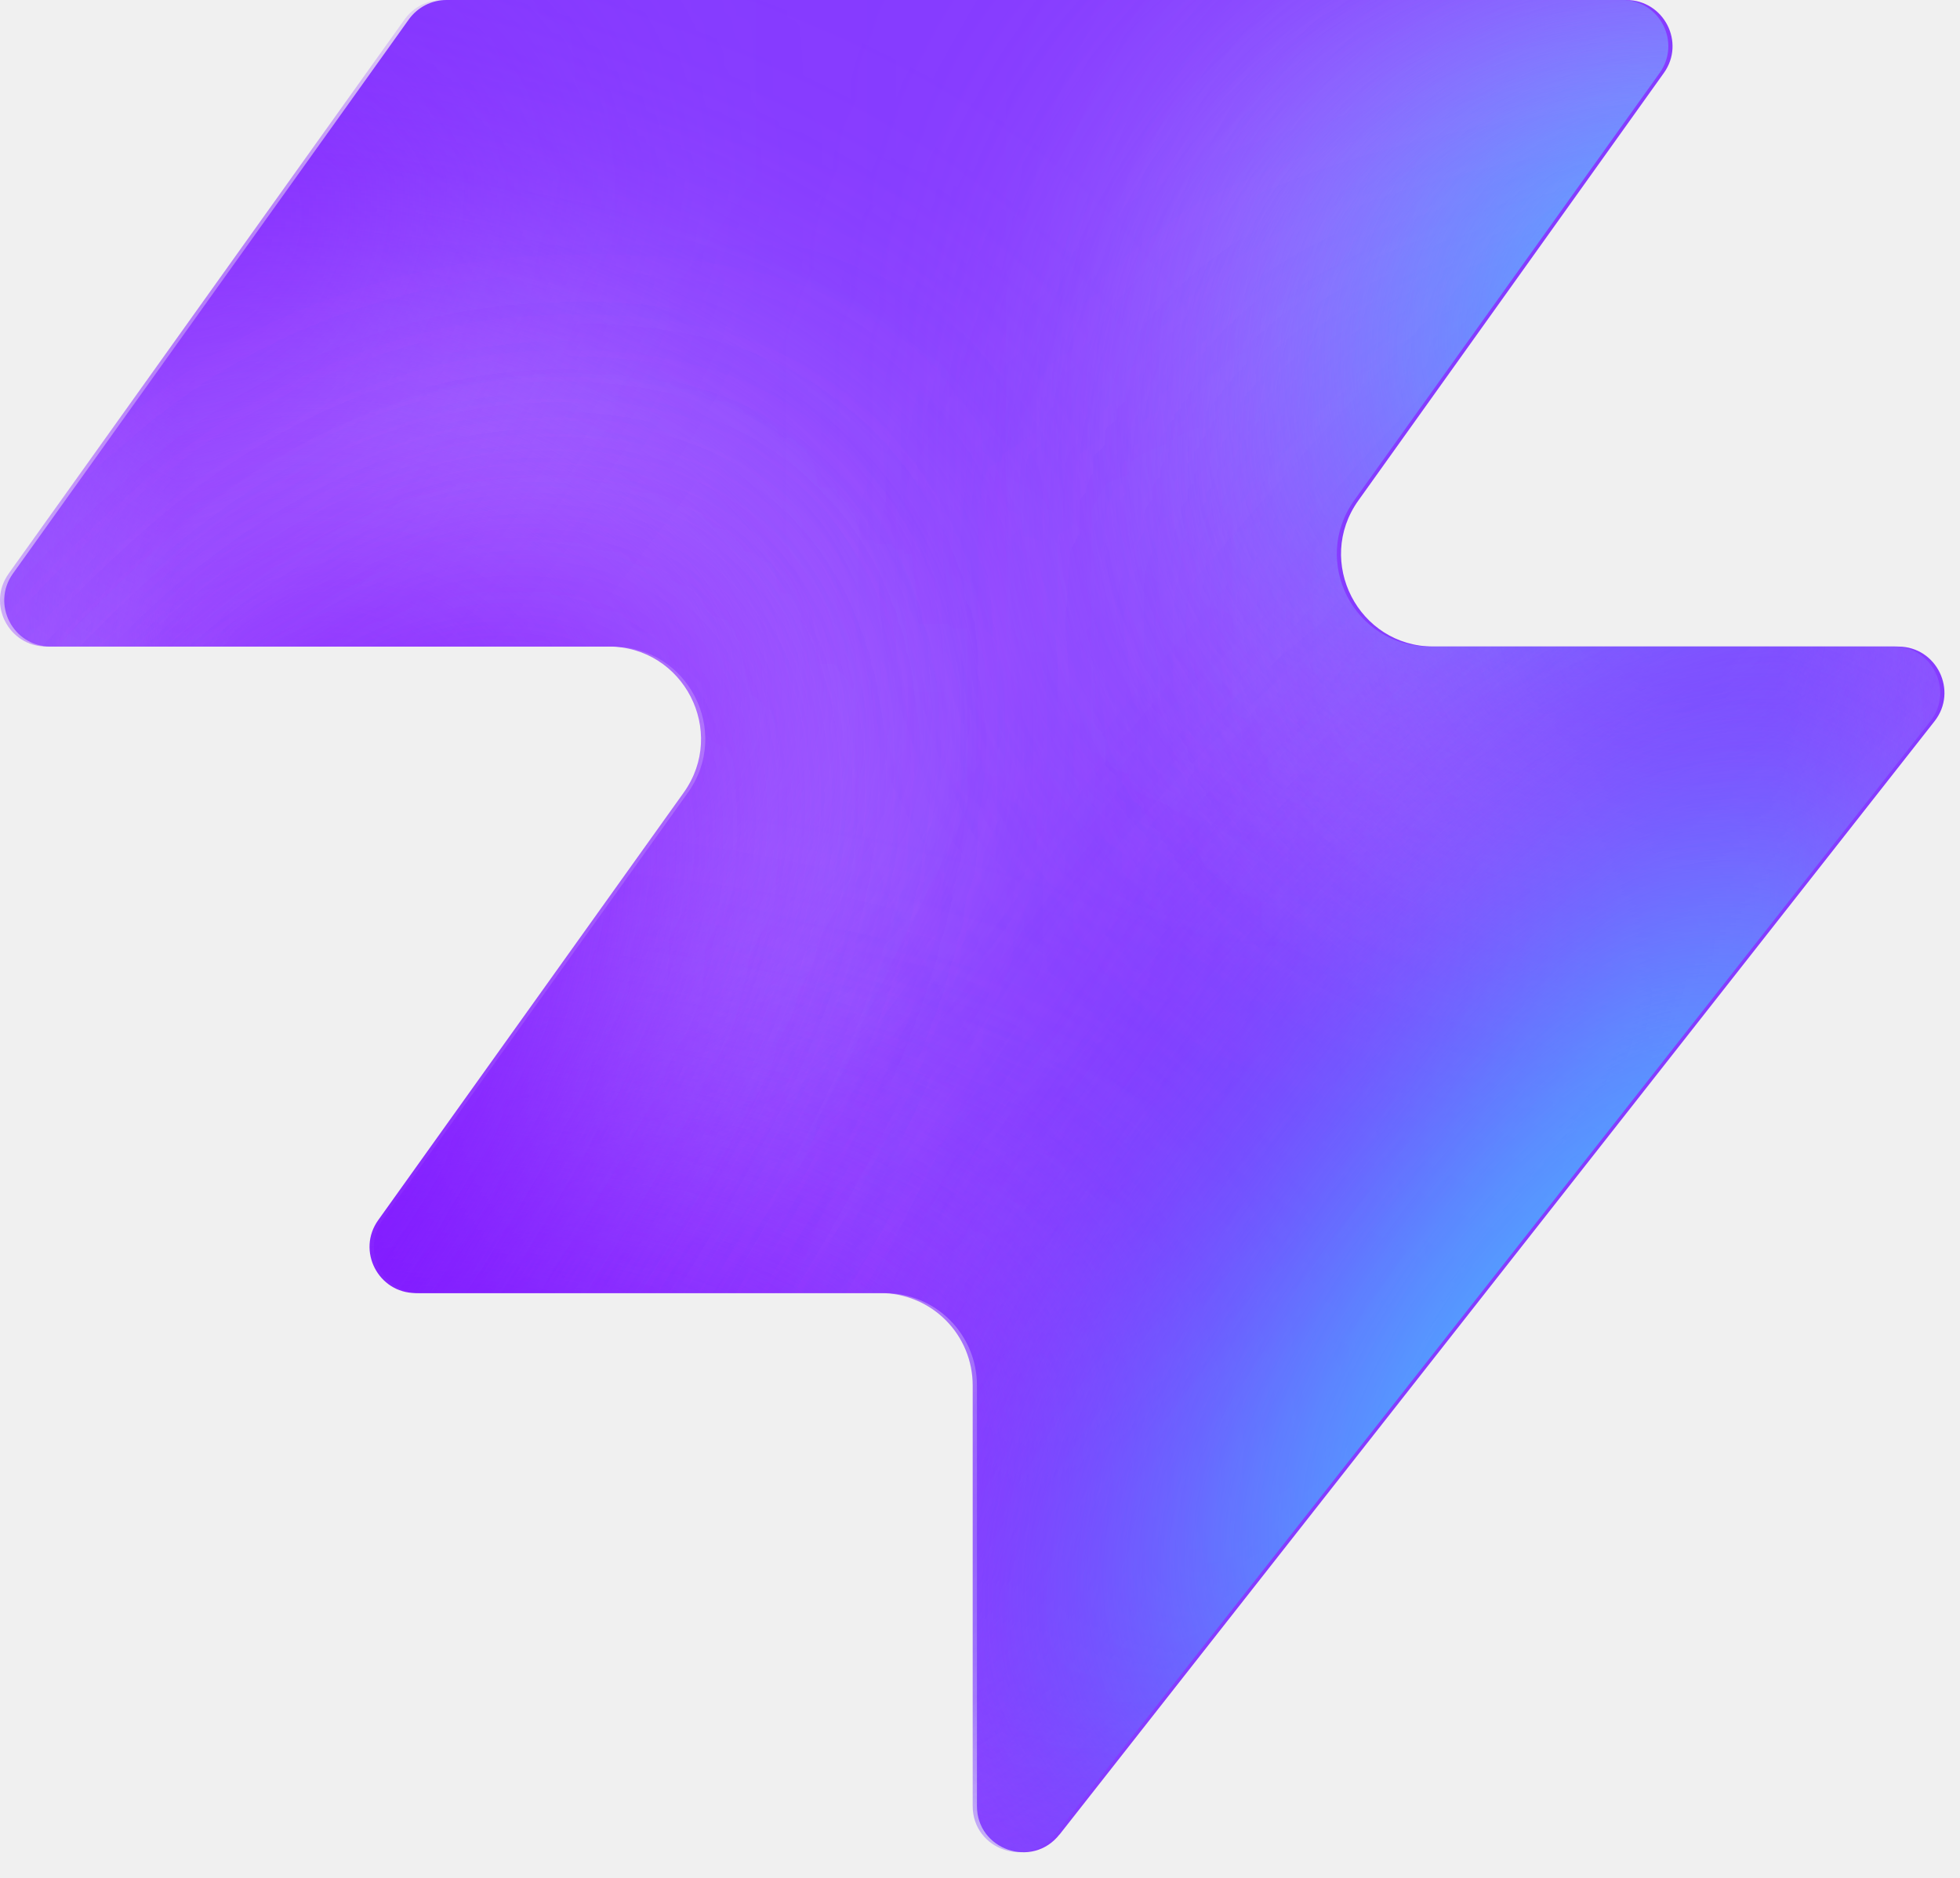
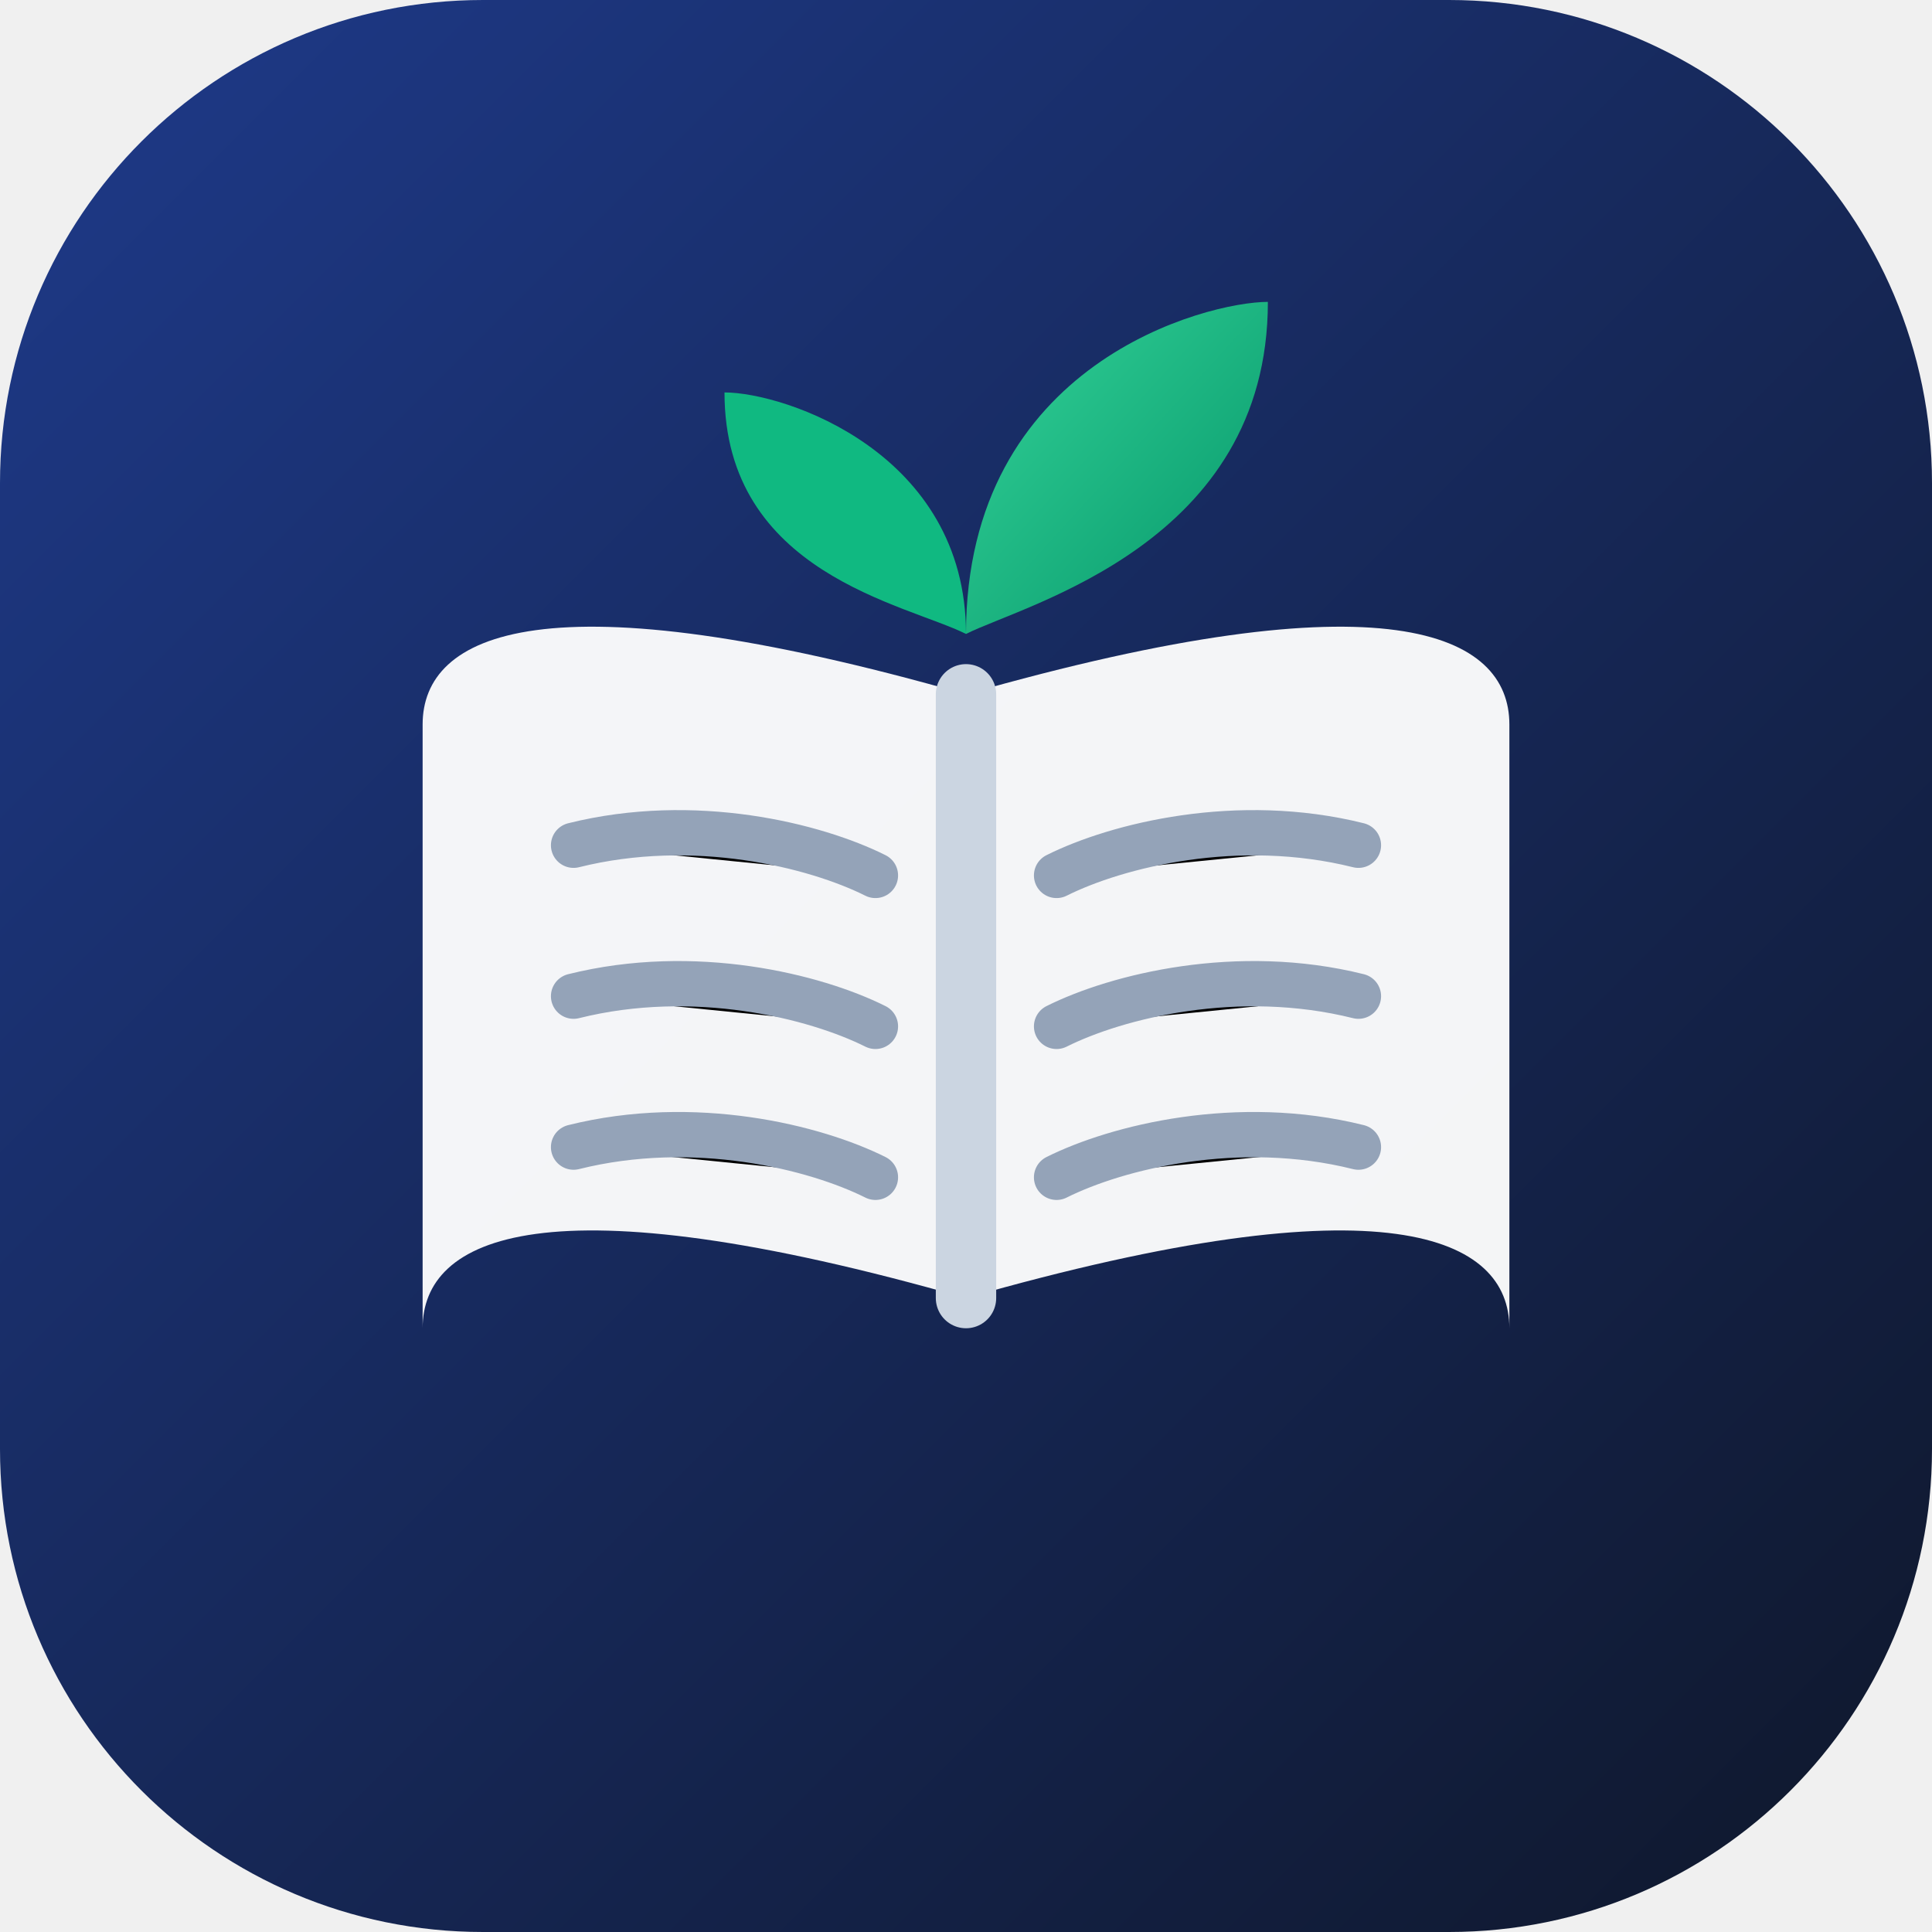
- <svg xmlns="http://www.w3.org/2000/svg" width="48" height="46" fill="none" viewBox="0 0 48 46">
-   <path fill="#863bff" d="M25.946 44.938c-.664.845-2.021.375-2.021-.698V33.937a2.26 2.26 0 0 0-2.262-2.262H10.287c-.92 0-1.456-1.04-.92-1.788l7.48-10.471c1.07-1.497 0-3.578-1.842-3.578H1.237c-.92 0-1.456-1.04-.92-1.788L10.013.474c.214-.297.556-.474.92-.474h28.894c.92 0 1.456 1.04.92 1.788l-7.48 10.471c-1.07 1.498 0 3.579 1.842 3.579h11.377c.943 0 1.473 1.088.89 1.83L25.947 44.94z" style="fill:#863bff;fill:color(display-p3 .525 .23 1);fill-opacity:1" />
-   <mask id="a" width="48" height="46" x="0" y="0" maskUnits="userSpaceOnUse" style="mask-type:alpha">
-     <path fill="#000" d="M25.842 44.938c-.664.844-2.021.375-2.021-.698V33.937a2.26 2.26 0 0 0-2.262-2.262H10.183c-.92 0-1.456-1.04-.92-1.788l7.48-10.471c1.07-1.498 0-3.579-1.842-3.579H1.133c-.92 0-1.456-1.04-.92-1.787L9.91.473c.214-.297.556-.474.92-.474h28.894c.92 0 1.456 1.04.92 1.788l-7.48 10.471c-1.07 1.498 0 3.578 1.842 3.578h11.377c.943 0 1.473 1.088.89 1.832L25.843 44.94z" style="fill:#000;fill-opacity:1" />
-   </mask>
-   <g mask="url(#a)">
-     <g filter="url(#b)">
-       <ellipse cx="5.508" cy="14.704" fill="#ede6ff" rx="5.508" ry="14.704" style="fill:#ede6ff;fill:color(display-p3 .927 .903 1);fill-opacity:1" transform="matrix(.00324 1 1 -.00324 -4.47 31.516)" />
-     </g>
-     <g filter="url(#c)">
-       <ellipse cx="10.399" cy="29.851" fill="#ede6ff" rx="10.399" ry="29.851" style="fill:#ede6ff;fill:color(display-p3 .927 .903 1);fill-opacity:1" transform="matrix(.00324 1 1 -.00324 -39.328 7.883)" />
-     </g>
-     <g filter="url(#d)">
-       <ellipse cx="5.508" cy="30.487" fill="#7e14ff" rx="5.508" ry="30.487" style="fill:#7e14ff;fill:color(display-p3 .492 .077 1);fill-opacity:1" transform="rotate(89.814 -25.913 -14.639)scale(1 -1)" />
-     </g>
-     <g filter="url(#e)">
-       <ellipse cx="5.508" cy="30.599" fill="#7e14ff" rx="5.508" ry="30.599" style="fill:#7e14ff;fill:color(display-p3 .492 .077 1);fill-opacity:1" transform="rotate(89.814 -32.644 -3.334)scale(1 -1)" />
-     </g>
-     <g filter="url(#f)">
-       <ellipse cx="5.508" cy="30.599" fill="#7e14ff" rx="5.508" ry="30.599" style="fill:#7e14ff;fill:color(display-p3 .492 .077 1);fill-opacity:1" transform="matrix(.00324 1 1 -.00324 -34.34 30.47)" />
-     </g>
-     <g filter="url(#g)">
-       <ellipse cx="14.072" cy="22.078" fill="#ede6ff" rx="14.072" ry="22.078" style="fill:#ede6ff;fill:color(display-p3 .927 .903 1);fill-opacity:1" transform="rotate(93.35 24.506 48.493)scale(-1 1)" />
-     </g>
-     <g filter="url(#h)">
-       <ellipse cx="3.47" cy="21.501" fill="#7e14ff" rx="3.47" ry="21.501" style="fill:#7e14ff;fill:color(display-p3 .492 .077 1);fill-opacity:1" transform="rotate(89.009 28.708 47.59)scale(-1 1)" />
-     </g>
-     <g filter="url(#i)">
-       <ellipse cx="3.47" cy="21.501" fill="#7e14ff" rx="3.47" ry="21.501" style="fill:#7e14ff;fill:color(display-p3 .492 .077 1);fill-opacity:1" transform="rotate(89.009 28.708 47.59)scale(-1 1)" />
-     </g>
-     <g filter="url(#j)">
-       <ellipse cx=".387" cy="8.972" fill="#7e14ff" rx="4.407" ry="29.108" style="fill:#7e14ff;fill:color(display-p3 .492 .077 1);fill-opacity:1" transform="rotate(39.51 .387 8.972)" />
-     </g>
-     <g filter="url(#k)">
-       <ellipse cx="47.523" cy="-6.092" fill="#7e14ff" rx="4.407" ry="29.108" style="fill:#7e14ff;fill:color(display-p3 .492 .077 1);fill-opacity:1" transform="rotate(37.892 47.523 -6.092)" />
-     </g>
-     <g filter="url(#l)">
-       <ellipse cx="41.412" cy="6.333" fill="#47bfff" rx="5.971" ry="9.665" style="fill:#47bfff;fill:color(display-p3 .28 .748 1);fill-opacity:1" transform="rotate(37.892 41.412 6.333)" />
-     </g>
-     <g filter="url(#m)">
-       <ellipse cx="-1.879" cy="38.332" fill="#7e14ff" rx="4.407" ry="29.108" style="fill:#7e14ff;fill:color(display-p3 .492 .077 1);fill-opacity:1" transform="rotate(37.892 -1.88 38.332)" />
-     </g>
-     <g filter="url(#n)">
-       <ellipse cx="-1.879" cy="38.332" fill="#7e14ff" rx="4.407" ry="29.108" style="fill:#7e14ff;fill:color(display-p3 .492 .077 1);fill-opacity:1" transform="rotate(37.892 -1.88 38.332)" />
-     </g>
-     <g filter="url(#o)">
-       <ellipse cx="35.651" cy="29.907" fill="#7e14ff" rx="4.407" ry="29.108" style="fill:#7e14ff;fill:color(display-p3 .492 .077 1);fill-opacity:1" transform="rotate(37.892 35.651 29.907)" />
-     </g>
-     <g filter="url(#p)">
-       <ellipse cx="38.418" cy="32.4" fill="#47bfff" rx="5.971" ry="15.297" style="fill:#47bfff;fill:color(display-p3 .28 .748 1);fill-opacity:1" transform="rotate(37.892 38.418 32.4)" />
-     </g>
-   </g>
+ <svg xmlns="http://www.w3.org/2000/svg" viewBox="0 0 64 64" width="64" height="64">
  <defs>
-     <filter id="b" width="60.045" height="41.654" x="-19.77" y="16.149" color-interpolation-filters="sRGB" filterUnits="userSpaceOnUse">
-       <feFlood flood-opacity="0" result="BackgroundImageFix" />
-       <feBlend in="SourceGraphic" in2="BackgroundImageFix" result="shape" />
-       <feGaussianBlur result="effect1_foregroundBlur_2002_17158" stdDeviation="7.659" />
-     </filter>
-     <filter id="c" width="90.34" height="51.437" x="-54.613" y="-7.533" color-interpolation-filters="sRGB" filterUnits="userSpaceOnUse">
-       <feFlood flood-opacity="0" result="BackgroundImageFix" />
-       <feBlend in="SourceGraphic" in2="BackgroundImageFix" result="shape" />
-       <feGaussianBlur result="effect1_foregroundBlur_2002_17158" stdDeviation="7.659" />
-     </filter>
-     <filter id="d" width="79.355" height="29.4" x="-49.64" y="2.03" color-interpolation-filters="sRGB" filterUnits="userSpaceOnUse">
-       <feFlood flood-opacity="0" result="BackgroundImageFix" />
-       <feBlend in="SourceGraphic" in2="BackgroundImageFix" result="shape" />
-       <feGaussianBlur result="effect1_foregroundBlur_2002_17158" stdDeviation="4.596" />
-     </filter>
-     <filter id="e" width="79.579" height="29.4" x="-45.045" y="20.029" color-interpolation-filters="sRGB" filterUnits="userSpaceOnUse">
-       <feFlood flood-opacity="0" result="BackgroundImageFix" />
-       <feBlend in="SourceGraphic" in2="BackgroundImageFix" result="shape" />
-       <feGaussianBlur result="effect1_foregroundBlur_2002_17158" stdDeviation="4.596" />
-     </filter>
-     <filter id="f" width="79.579" height="29.4" x="-43.513" y="21.178" color-interpolation-filters="sRGB" filterUnits="userSpaceOnUse">
-       <feFlood flood-opacity="0" result="BackgroundImageFix" />
-       <feBlend in="SourceGraphic" in2="BackgroundImageFix" result="shape" />
-       <feGaussianBlur result="effect1_foregroundBlur_2002_17158" stdDeviation="4.596" />
-     </filter>
-     <filter id="g" width="74.749" height="58.852" x="15.756" y="-17.901" color-interpolation-filters="sRGB" filterUnits="userSpaceOnUse">
-       <feFlood flood-opacity="0" result="BackgroundImageFix" />
-       <feBlend in="SourceGraphic" in2="BackgroundImageFix" result="shape" />
-       <feGaussianBlur result="effect1_foregroundBlur_2002_17158" stdDeviation="7.659" />
-     </filter>
-     <filter id="h" width="61.377" height="25.362" x="23.548" y="2.284" color-interpolation-filters="sRGB" filterUnits="userSpaceOnUse">
-       <feFlood flood-opacity="0" result="BackgroundImageFix" />
-       <feBlend in="SourceGraphic" in2="BackgroundImageFix" result="shape" />
-       <feGaussianBlur result="effect1_foregroundBlur_2002_17158" stdDeviation="4.596" />
-     </filter>
-     <filter id="i" width="61.377" height="25.362" x="23.548" y="2.284" color-interpolation-filters="sRGB" filterUnits="userSpaceOnUse">
-       <feFlood flood-opacity="0" result="BackgroundImageFix" />
-       <feBlend in="SourceGraphic" in2="BackgroundImageFix" result="shape" />
-       <feGaussianBlur result="effect1_foregroundBlur_2002_17158" stdDeviation="4.596" />
-     </filter>
-     <filter id="j" width="56.045" height="63.649" x="-27.636" y="-22.853" color-interpolation-filters="sRGB" filterUnits="userSpaceOnUse">
-       <feFlood flood-opacity="0" result="BackgroundImageFix" />
-       <feBlend in="SourceGraphic" in2="BackgroundImageFix" result="shape" />
-       <feGaussianBlur result="effect1_foregroundBlur_2002_17158" stdDeviation="4.596" />
-     </filter>
-     <filter id="k" width="54.814" height="64.646" x="20.116" y="-38.415" color-interpolation-filters="sRGB" filterUnits="userSpaceOnUse">
-       <feFlood flood-opacity="0" result="BackgroundImageFix" />
-       <feBlend in="SourceGraphic" in2="BackgroundImageFix" result="shape" />
-       <feGaussianBlur result="effect1_foregroundBlur_2002_17158" stdDeviation="4.596" />
-     </filter>
-     <filter id="l" width="33.541" height="35.313" x="24.641" y="-11.323" color-interpolation-filters="sRGB" filterUnits="userSpaceOnUse">
-       <feFlood flood-opacity="0" result="BackgroundImageFix" />
-       <feBlend in="SourceGraphic" in2="BackgroundImageFix" result="shape" />
-       <feGaussianBlur result="effect1_foregroundBlur_2002_17158" stdDeviation="4.596" />
-     </filter>
-     <filter id="m" width="54.814" height="64.646" x="-29.286" y="6.009" color-interpolation-filters="sRGB" filterUnits="userSpaceOnUse">
-       <feFlood flood-opacity="0" result="BackgroundImageFix" />
-       <feBlend in="SourceGraphic" in2="BackgroundImageFix" result="shape" />
-       <feGaussianBlur result="effect1_foregroundBlur_2002_17158" stdDeviation="4.596" />
-     </filter>
-     <filter id="n" width="54.814" height="64.646" x="-29.286" y="6.009" color-interpolation-filters="sRGB" filterUnits="userSpaceOnUse">
-       <feFlood flood-opacity="0" result="BackgroundImageFix" />
-       <feBlend in="SourceGraphic" in2="BackgroundImageFix" result="shape" />
-       <feGaussianBlur result="effect1_foregroundBlur_2002_17158" stdDeviation="4.596" />
-     </filter>
-     <filter id="o" width="54.814" height="64.646" x="8.244" y="-2.416" color-interpolation-filters="sRGB" filterUnits="userSpaceOnUse">
-       <feFlood flood-opacity="0" result="BackgroundImageFix" />
-       <feBlend in="SourceGraphic" in2="BackgroundImageFix" result="shape" />
-       <feGaussianBlur result="effect1_foregroundBlur_2002_17158" stdDeviation="4.596" />
-     </filter>
-     <filter id="p" width="39.409" height="43.623" x="18.713" y="10.588" color-interpolation-filters="sRGB" filterUnits="userSpaceOnUse">
-       <feFlood flood-opacity="0" result="BackgroundImageFix" />
-       <feBlend in="SourceGraphic" in2="BackgroundImageFix" result="shape" />
-       <feGaussianBlur result="effect1_foregroundBlur_2002_17158" stdDeviation="4.596" />
-     </filter>
+     <linearGradient id="bookleaf-grad" x1="0%" y1="0%" x2="100%" y2="100%">
+       <stop offset="0%" stop-color="#1e3a8a" />
+       <stop offset="100%" stop-color="#0f172a" />
+     </linearGradient>
+     <linearGradient id="leaf-grad" x1="0%" y1="0%" x2="100%" y2="100%">
+       <stop offset="0%" stop-color="#34d399" />
+       <stop offset="100%" stop-color="#059669" />
+     </linearGradient>
  </defs>
+   <rect width="64" height="64" rx="16" fill="url(#bookleaf-grad)" />
+   <path d="M14 44 V24 C14 21 18 19 32 23 C46 19 50 21 50 24 V44 C50 41 46 39 32 43 C18 39 14 41 14 44 Z" fill="#ffffff" fill-opacity="0.95" />
+   <path d="M32 23 V43" stroke="#cbd5e1" stroke-width="2" stroke-linecap="round" />
+   <path d="M19 28 C23 27 27 28 29 29 M19 33 C23 32 27 33 29 34 M19 38 C23 37 27 38 29 39" stroke="#94a3b8" stroke-width="1.5" stroke-linecap="round" />
+   <path d="M45 28 C41 27 37 28 35 29 M45 33 C41 32 37 33 35 34 M45 38 C41 37 37 38 35 39" stroke="#94a3b8" stroke-width="1.5" stroke-linecap="round" />
+   <path d="M32 21 C32 12 40 10 42 10 C42 18 34 20 32 21 Z" fill="url(#leaf-grad)" />
+   <path d="M32 21 C32 15 26 13 24 13 C24 19 30 20 32 21 Z" fill="#10b981" />
</svg>
